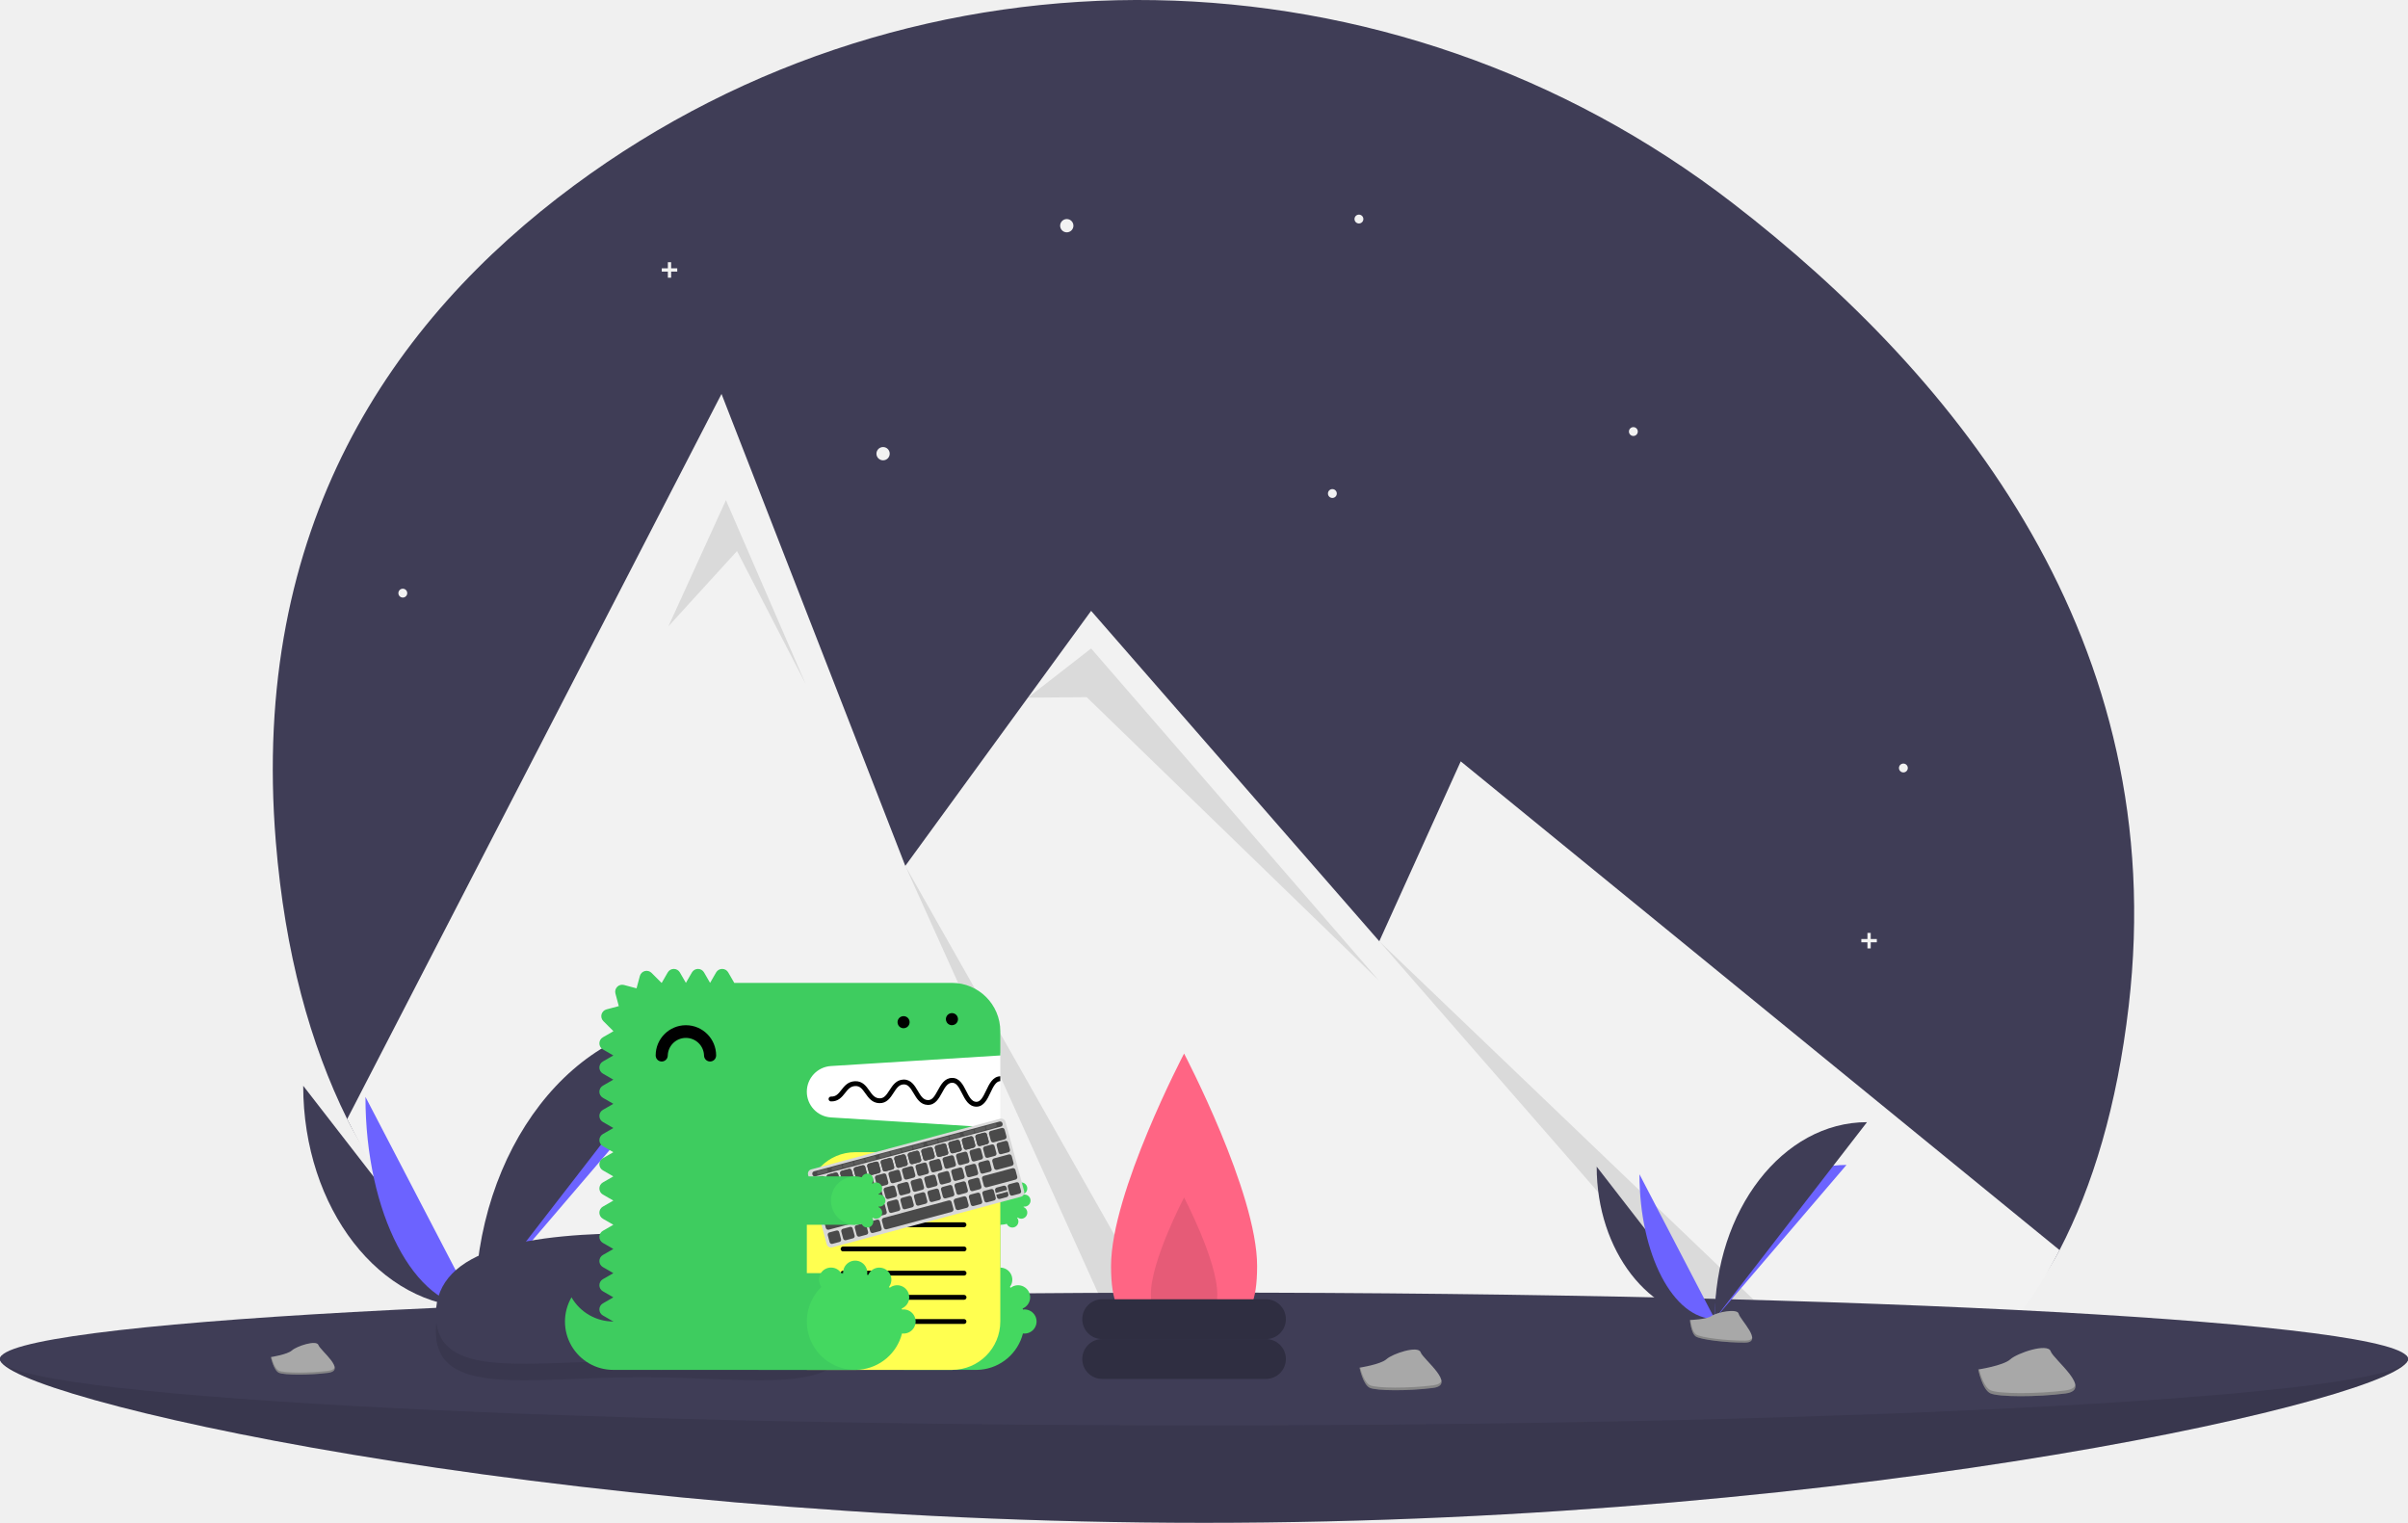
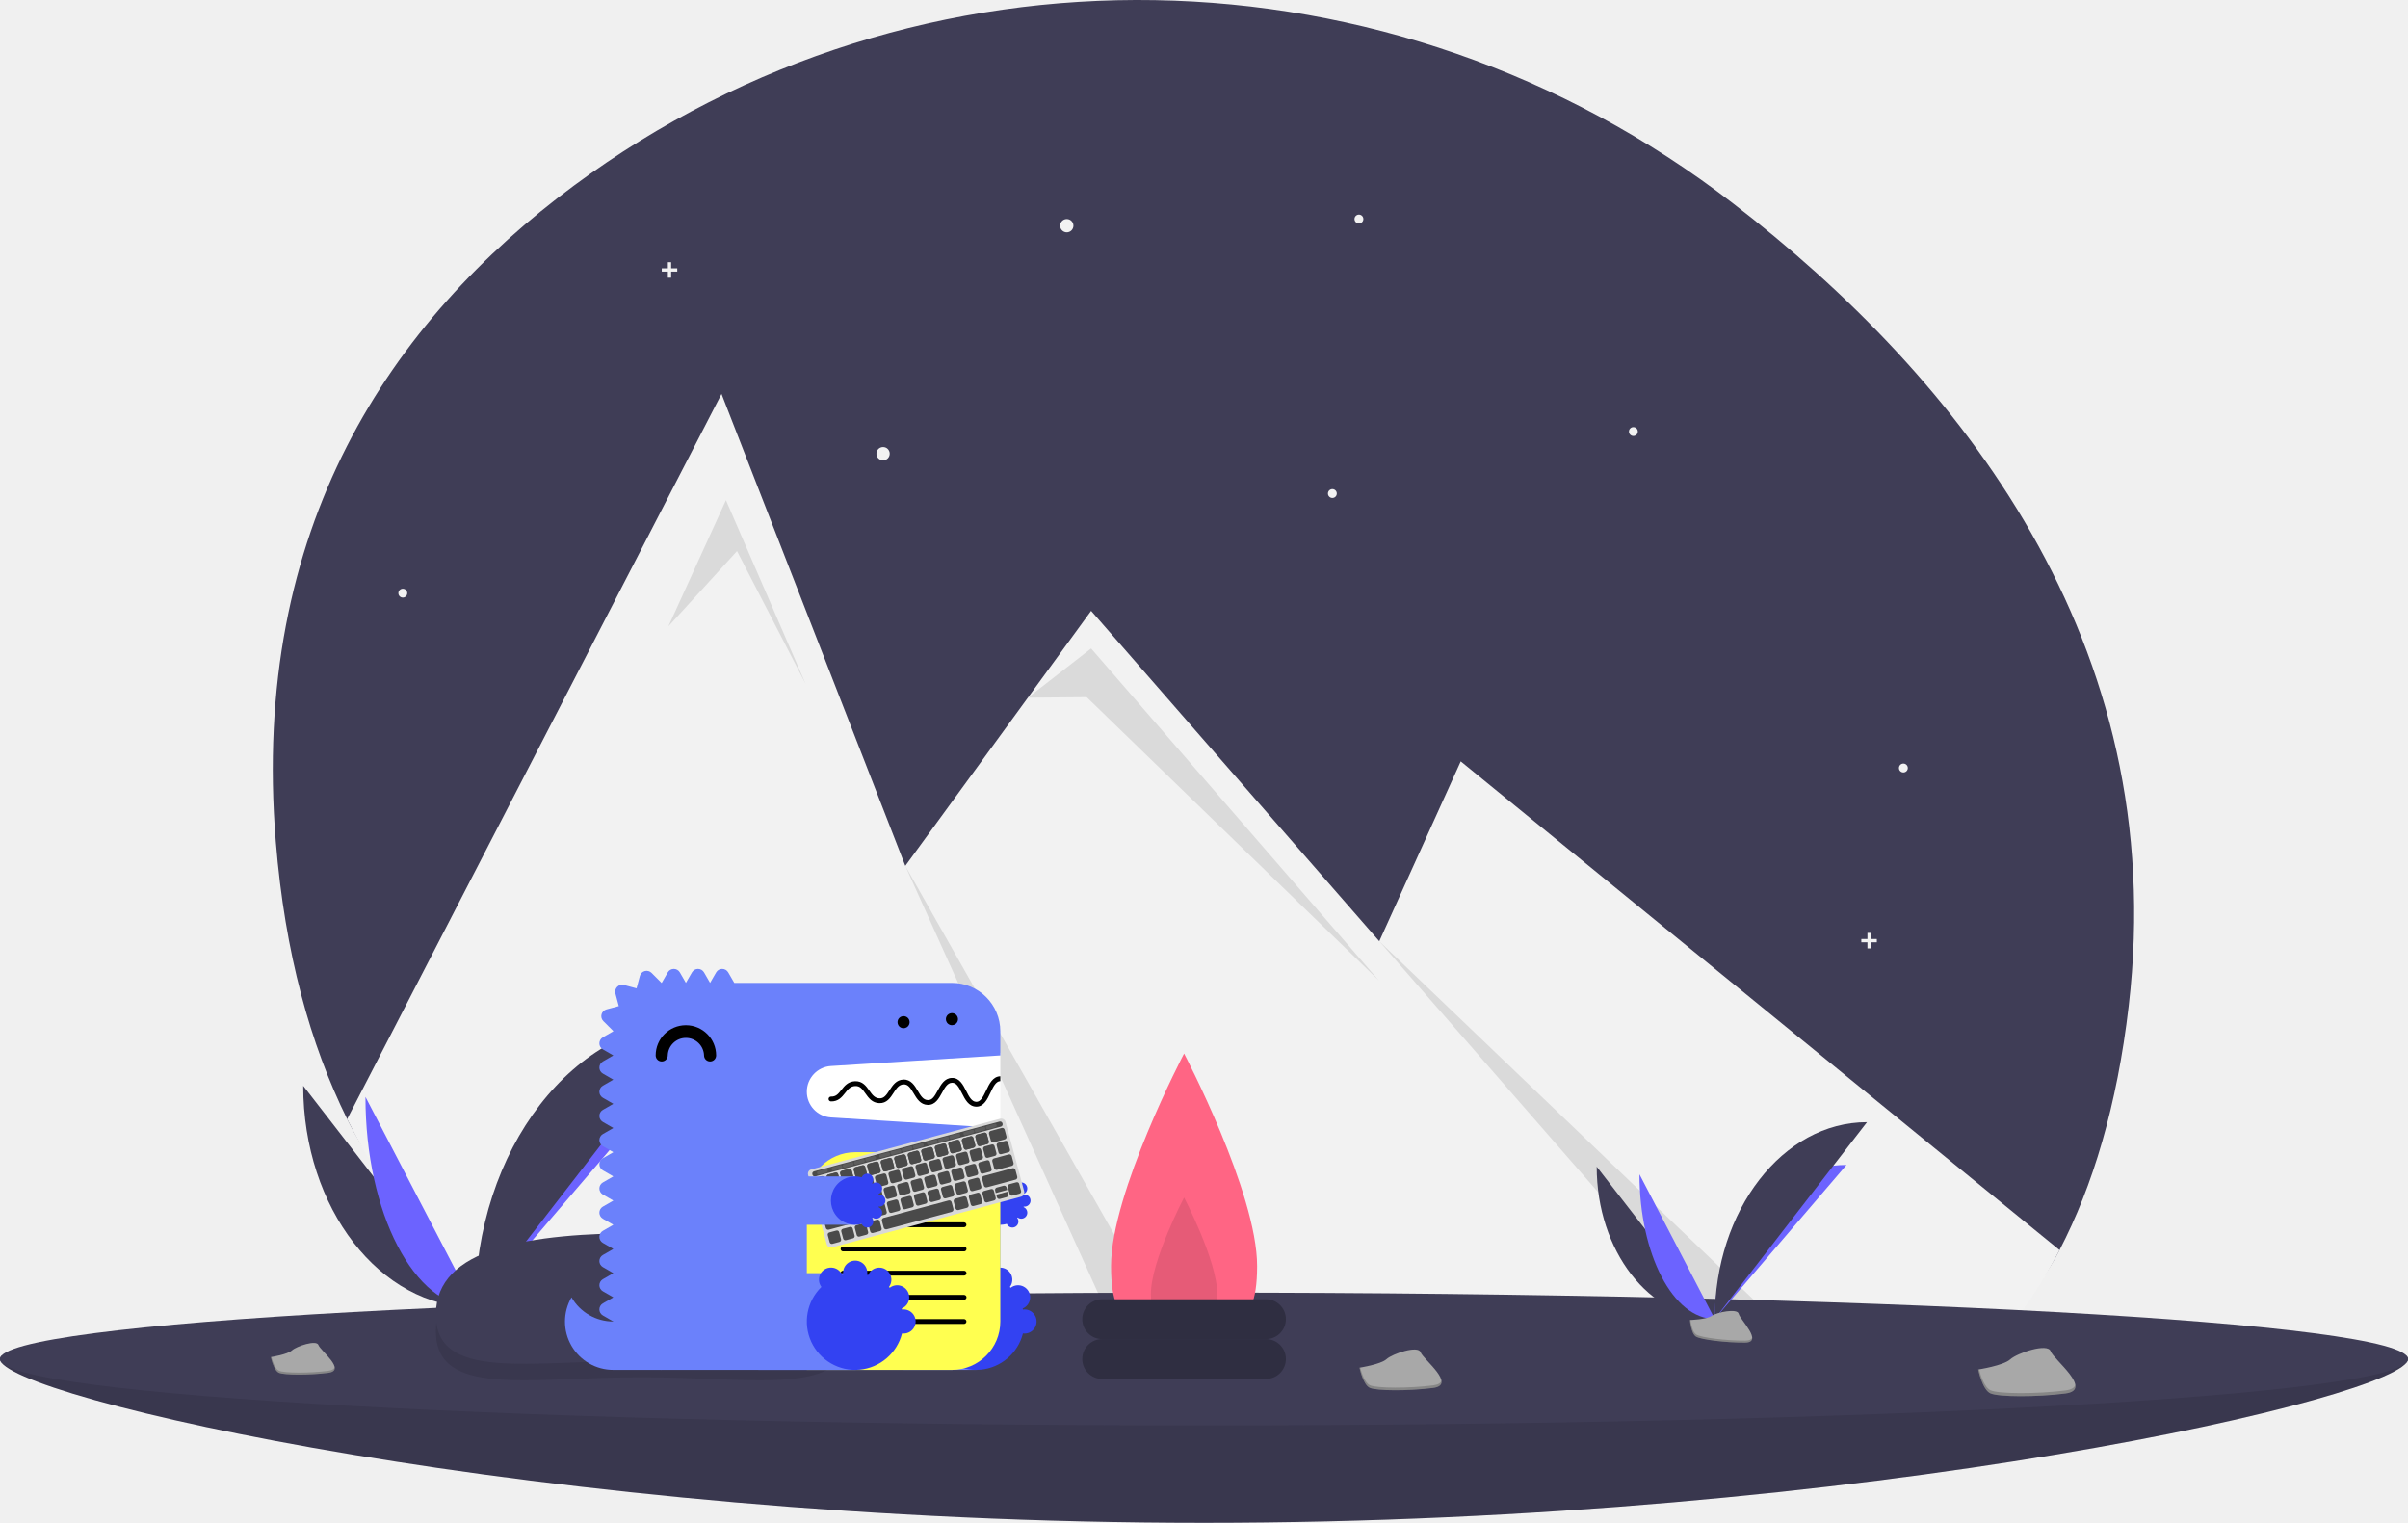
<svg xmlns="http://www.w3.org/2000/svg" width="1088" height="687.962" viewBox="0 0 1088 687.962">
  <g id="Group_12" data-name="Group 12" transform="translate(-57 -56)">
    <g id="Group_11" data-name="Group 11" transform="translate(57 56)">
      <path id="Path_83" data-name="Path 83" d="M1017.81,560.461c-5.27,45.15-16.22,81.4-31.25,110.31-20,38.52-54.21,54.04-84.77,70.28a193.275,193.275,0,0,1-27.46,11.94c-55.61,19.3-117.85,14.18-166.74,3.99a657.282,657.282,0,0,0-104.09-13.16q-14.97-.675-29.97-.67c-15.42.02-293.07,5.29-360.67-131.57-16.69-33.76-28.13-75-32.24-125.27-11.63-142.12,52.29-235.46,134.74-296.47,155.97-115.41,369.76-110.57,523.43,7.88C941.15,276.621,1036.99,396.031,1017.81,560.461Z" transform="translate(-56 -106.019)" fill="#3f3d56" />
      <path id="Path_84" data-name="Path 84" d="M986.56,670.771c-20,38.52-47.21,64.04-77.77,80.28a193.272,193.272,0,0,1-27.46,11.94c-55.61,19.3-117.85,14.18-166.74,3.99a657.3,657.3,0,0,0-104.09-13.16q-14.97-.675-29.97-.67-23.13.03-46.25,1.72c-100.17,7.36-253.82-6.43-321.42-143.29L382,283.981,444.95,445.6l20.09,51.59,55.37-75.98L549,381.981l130.2,149.27,36.8-81.27L970.78,657.9l14.21,11.59Z" transform="translate(-56 -106.019)" fill="#f2f2f2" />
      <path id="Path_85" data-name="Path 85" d="M302,282.962l26-57,36,83-31-60Z" opacity="0.1" />
      <path id="Path_86" data-name="Path 86" d="M610.5,753.821q-14.97-.675-29.97-.67L465.04,497.191Z" transform="translate(-56 -106.019)" opacity="0.1" />
      <path id="Path_87" data-name="Path 87" d="M464.411,315.191,493,292.962l130,150-132-128Z" opacity="0.1" />
      <path id="Path_88" data-name="Path 88" d="M908.79,751.051a193.265,193.265,0,0,1-27.46,11.94L679.2,531.251Z" transform="translate(-56 -106.019)" opacity="0.1" />
      <circle id="Ellipse_11" data-name="Ellipse 11" cx="3" cy="3" r="3" transform="translate(479 98.962)" fill="#f2f2f2" />
      <circle id="Ellipse_12" data-name="Ellipse 12" cx="3" cy="3" r="3" transform="translate(396 201.962)" fill="#f2f2f2" />
      <circle id="Ellipse_13" data-name="Ellipse 13" cx="2" cy="2" r="2" transform="translate(600 220.962)" fill="#f2f2f2" />
      <circle id="Ellipse_14" data-name="Ellipse 14" cx="2" cy="2" r="2" transform="translate(180 265.962)" fill="#f2f2f2" />
      <circle id="Ellipse_15" data-name="Ellipse 15" cx="2" cy="2" r="2" transform="translate(612 96.962)" fill="#f2f2f2" />
      <circle id="Ellipse_16" data-name="Ellipse 16" cx="2" cy="2" r="2" transform="translate(736 192.962)" fill="#f2f2f2" />
      <circle id="Ellipse_17" data-name="Ellipse 17" cx="2" cy="2" r="2" transform="translate(858 344.962)" fill="#f2f2f2" />
      <path id="Path_89" data-name="Path 89" d="M306,121.222h-2.76v-2.76h-1.48v2.76H299V122.7h2.76v2.759h1.48V122.7H306Z" fill="#f2f2f2" />
      <path id="Path_90" data-name="Path 90" d="M848,424.222h-2.76v-2.76h-1.48v2.76H841V425.7h2.76v2.759h1.48V425.7H848Z" fill="#f2f2f2" />
      <path id="Path_91" data-name="Path 91" d="M1144,719.981c0,16.569-243.557,74-544,74s-544-57.431-544-74,243.557,14,544,14S1144,703.413,1144,719.981Z" transform="translate(-56 -106.019)" fill="#3f3d56" />
      <path id="Path_92" data-name="Path 92" d="M1144,719.981c0,16.569-243.557,74-544,74s-544-57.431-544-74,243.557,14,544,14S1144,703.413,1144,719.981Z" transform="translate(-56 -106.019)" opacity="0.1" />
      <ellipse id="Ellipse_18" data-name="Ellipse 18" cx="544" cy="30" rx="544" ry="30" transform="translate(0 583.962)" fill="#3f3d56" />
      <path id="Path_93" data-name="Path 93" d="M624,677.981c0,33.137-14.775,24-33,24s-33,9.137-33-24,33-96,33-96S624,644.844,624,677.981Z" transform="translate(-56 -106.019)" fill="#ff6584" />
      <path id="Path_94" data-name="Path 94" d="M606,690.66c0,15.062-6.716,10.909-15,10.909s-15,4.153-15-10.909,15-43.636,15-43.636S606,675.6,606,690.66Z" transform="translate(-56 -106.019)" opacity="0.1" />
      <rect id="Rectangle_97" data-name="Rectangle 97" width="92" height="18" rx="9" transform="translate(489 604.962)" fill="#2f2e41" />
      <rect id="Rectangle_98" data-name="Rectangle 98" width="92" height="18" rx="9" transform="translate(489 586.962)" fill="#2f2e41" />
      <path id="Path_95" data-name="Path 95" d="M193,596.547c0,55.343,34.719,100.126,77.626,100.126" transform="translate(-56 -106.019)" fill="#3f3d56" />
      <path id="Path_96" data-name="Path 96" d="M270.626,696.673c0-55.965,38.745-101.251,86.626-101.251" transform="translate(-56 -106.019)" fill="#6c63ff" />
      <path id="Path_97" data-name="Path 97" d="M221.125,601.564c0,52.57,22.14,95.109,49.5,95.109" transform="translate(-56 -106.019)" fill="#6c63ff" />
      <path id="Path_98" data-name="Path 98" d="M270.626,696.673c0-71.511,44.783-129.377,100.126-129.377" transform="translate(-56 -106.019)" fill="#3f3d56" />
      <path id="Path_99" data-name="Path 99" d="M254.3,697.379s11.009-.339,14.326-2.7,16.934-5.183,17.757-1.395,16.544,18.844,4.115,18.945-28.879-1.936-32.19-3.953S254.3,697.379,254.3,697.379Z" transform="translate(-56 -106.019)" fill="#a8a8a8" />
      <path id="Path_100" data-name="Path 100" d="M290.716,710.909c-12.429.1-28.879-1.936-32.19-3.953-2.522-1.536-3.527-7.048-3.863-9.591l-.368.014s.7,8.879,4.009,10.9,19.761,4.053,32.19,3.953c3.588-.029,4.827-1.305,4.759-3.2C294.755,710.174,293.386,710.887,290.716,710.909Z" transform="translate(-56 -106.019)" opacity="0.2" />
      <path id="Path_101" data-name="Path 101" d="M777.429,633.081c0,38.029,23.857,68.8,53.341,68.8" transform="translate(-56 -106.019)" fill="#3f3d56" />
      <path id="Path_102" data-name="Path 102" d="M830.769,701.882c0-38.456,26.623-69.575,59.525-69.575" transform="translate(-56 -106.019)" fill="#6c63ff" />
      <path id="Path_103" data-name="Path 103" d="M796.755,636.528c0,36.124,15.213,65.354,34.014,65.354" transform="translate(-56 -106.019)" fill="#6c63ff" />
      <path id="Path_104" data-name="Path 104" d="M830.769,701.882c0-49.139,30.773-88.9,68.8-88.9" transform="translate(-56 -106.019)" fill="#3f3d56" />
      <path id="Path_105" data-name="Path 105" d="M819.548,702.367s7.565-.233,9.844-1.856,11.636-3.562,12.2-.958,11.368,12.949,2.828,13.018-19.844-1.33-22.119-2.716S819.548,702.367,819.548,702.367Z" transform="translate(-56 -106.019)" fill="#a8a8a8" />
      <path id="Path_106" data-name="Path 106" d="M844.574,711.664c-8.54.069-19.844-1.33-22.119-2.716-1.733-1.056-2.423-4.843-2.654-6.59l-.253.01s.479,6.1,2.755,7.487,13.579,2.785,22.119,2.716c2.465-.02,3.317-.9,3.27-2.2C847.349,711.159,846.409,711.649,844.574,711.664Z" transform="translate(-56 -106.019)" opacity="0.2" />
      <path id="Path_107" data-name="Path 107" d="M949.813,724.718s11.36-1.729,14.5-4.591,16.89-7.488,18.217-3.667,19.494,17.447,6.633,19.107-30.153,1.609-33.835-.065S949.813,724.718,949.813,724.718Z" transform="translate(-56 -106.019)" fill="#a8a8a8" />
      <path id="Path_108" data-name="Path 108" d="M989.228,734.173c-12.86,1.659-30.153,1.609-33.835-.065-2.8-1.275-4.535-6.858-5.2-9.45l-.379.061s1.833,9.109,5.516,10.783,20.975,1.725,33.835.065c3.712-.479,4.836-1.956,4.529-3.906C993.319,732.907,991.991,733.817,989.228,734.173Z" transform="translate(-56 -106.019)" opacity="0.2" />
      <path id="Path_109" data-name="Path 109" d="M670.26,723.9s9.587-1.459,12.237-3.875,14.255-6.32,15.374-3.095,16.452,14.725,5.6,16.125-25.448,1.358-28.555-.055S670.26,723.9,670.26,723.9Z" transform="translate(-56 -106.019)" fill="#a8a8a8" />
      <path id="Path_110" data-name="Path 110" d="M703.524,731.875c-10.853,1.4-25.448,1.358-28.555-.055-2.367-1.076-3.827-5.788-4.39-7.976l-.32.051s1.547,7.687,4.655,9.1,17.7,1.456,28.555.055c3.133-.4,4.081-1.651,3.822-3.3C706.977,730.807,705.856,731.575,703.524,731.875Z" transform="translate(-56 -106.019)" opacity="0.2" />
      <path id="Path_111" data-name="Path 111" d="M178.389,719.109s7.463-1.136,9.527-3.016,11.1-4.92,11.969-2.409,12.808,11.463,4.358,12.553-19.811,1.057-22.23-.043S178.389,719.109,178.389,719.109Z" transform="translate(-56 -106.019)" fill="#a8a8a8" />
      <path id="Path_112" data-name="Path 112" d="M204.285,725.321c-8.449,1.09-19.811,1.057-22.23-.043-1.842-.838-2.979-4.506-3.417-6.209l-.249.04s1.2,5.984,3.624,7.085,13.781,1.133,22.23.043c2.439-.315,3.177-1.285,2.976-2.566C206.973,724.489,206.1,725.087,204.285,725.321Z" transform="translate(-56 -106.019)" opacity="0.2" />
      <path id="Path_113" data-name="Path 113" d="M439.7,707.337c0,30.22-42.124,20.873-93.7,20.873s-93.074,9.347-93.074-20.873,42.118-36.793,93.694-36.793S439.7,677.117,439.7,707.337Z" transform="translate(-56 -106.019)" opacity="0.1" />
      <path id="Path_114" data-name="Path 114" d="M439.7,699.9c0,30.22-42.124,20.873-93.7,20.873s-93.074,9.347-93.074-20.873S295.04,663.1,346.616,663.1,439.7,669.676,439.7,699.9Z" transform="translate(-56 -106.019)" fill="#3f3d56" />
    </g>
    <g id="docusaurus_keytar" transform="translate(312.271 493.733)">
      <path id="Path_40" data-name="Path 40" d="M99,52h91.791V89.153H99Z" transform="translate(5.904 -14.001)" fill="#fff" fill-rule="evenodd" />
-       <path id="Path_41" data-name="Path 41" d="M24.855,163.927A21.828,21.828,0,0,1,5.947,153a21.829,21.829,0,0,0,18.908,32.782H46.71V163.927Z" transform="translate(-3 -4.634)" fill="#3ecc5f" fill-rule="evenodd" />
-       <path id="Path_42" data-name="Path 42" d="M121.861,61.1l76.514-4.782V45.39A21.854,21.854,0,0,0,176.52,23.535H78.173L75.441,18.8a3.154,3.154,0,0,0-5.464,0l-2.732,4.732L64.513,18.8a3.154,3.154,0,0,0-5.464,0l-2.732,4.732L53.586,18.8a3.154,3.154,0,0,0-5.464,0L45.39,23.535c-.024,0-.046,0-.071,0l-4.526-4.525a3.153,3.153,0,0,0-5.276,1.414l-1.5,5.577-5.674-1.521a3.154,3.154,0,0,0-3.863,3.864L26,34.023l-5.575,1.494a3.155,3.155,0,0,0-1.416,5.278l4.526,4.526c0,.023,0,.046,0,.07L18.8,48.122a3.154,3.154,0,0,0,0,5.464l4.732,2.732L18.8,59.05a3.154,3.154,0,0,0,0,5.464l4.732,2.732L18.8,69.977a3.154,3.154,0,0,0,0,5.464l4.732,2.732L18.8,80.9a3.154,3.154,0,0,0,0,5.464L23.535,89.1,18.8,91.832a3.154,3.154,0,0,0,0,5.464l4.732,2.732L18.8,102.76a3.154,3.154,0,0,0,0,5.464l4.732,2.732L18.8,113.687a3.154,3.154,0,0,0,0,5.464l4.732,2.732L18.8,124.615a3.154,3.154,0,0,0,0,5.464l4.732,2.732L18.8,135.542a3.154,3.154,0,0,0,0,5.464l4.732,2.732L18.8,146.469a3.154,3.154,0,0,0,0,5.464l4.732,2.732L18.8,157.4a3.154,3.154,0,0,0,0,5.464l4.732,2.732L18.8,168.324a3.154,3.154,0,0,0,0,5.464l4.732,2.732A21.854,21.854,0,0,0,45.39,198.375H176.52a21.854,21.854,0,0,0,21.855-21.855V89.1l-76.514-4.782a11.632,11.632,0,0,1,0-23.219" transform="translate(-1.681 -17.226)" fill="#3ecc5f" fill-rule="evenodd" />
-       <path id="Path_43" data-name="Path 43" d="M143,186.71h32.782V143H143Z" transform="translate(9.984 -5.561)" fill="#3ecc5f" fill-rule="evenodd" />
-       <path id="Path_44" data-name="Path 44" d="M196.71,159.855a5.438,5.438,0,0,0-.7.07c-.042-.164-.081-.329-.127-.493a5.457,5.457,0,1,0-5.4-9.372q-.181-.185-.366-.367a5.454,5.454,0,1,0-9.384-5.4c-.162-.046-.325-.084-.486-.126a5.467,5.467,0,1,0-10.788,0c-.162.042-.325.08-.486.126a5.457,5.457,0,1,0-9.384,5.4,21.843,21.843,0,1,0,36.421,21.02,5.452,5.452,0,1,0,.7-10.858" transform="translate(10.912 -6.025)" fill="#44d860" fill-rule="evenodd" />
-       <path id="Path_45" data-name="Path 45" d="M153,124.855h32.782V103H153Z" transform="translate(10.912 -9.271)" fill="#3ecc5f" fill-rule="evenodd" />
-       <path id="Path_46" data-name="Path 46" d="M194.855,116.765a2.732,2.732,0,1,0,0-5.464,2.811,2.811,0,0,0-.349.035c-.022-.082-.04-.164-.063-.246a2.733,2.733,0,0,0-1.052-5.253,2.7,2.7,0,0,0-1.648.566q-.09-.093-.184-.184a2.7,2.7,0,0,0,.553-1.633,2.732,2.732,0,0,0-5.245-1.07,10.928,10.928,0,1,0,0,21.031,2.732,2.732,0,0,0,5.245-1.07,2.7,2.7,0,0,0-.553-1.633q.093-.09.184-.184a2.7,2.7,0,0,0,1.648.566,2.732,2.732,0,0,0,1.052-5.253c.023-.081.042-.164.063-.246a2.814,2.814,0,0,0,.349.035" transform="translate(12.767 -9.377)" fill="#44d860" fill-rule="evenodd" />
+       <path id="Path_41" data-name="Path 41" d="M24.855,163.927A21.828,21.828,0,0,1,5.947,153a21.829,21.829,0,0,0,18.908,32.782H46.71V163.927Z" transform="translate(-3 -4.634)" fill="#6B81FB" fill-rule="evenodd" />
+       <path id="Path_42" data-name="Path 42" d="M121.861,61.1l76.514-4.782V45.39A21.854,21.854,0,0,0,176.52,23.535H78.173L75.441,18.8a3.154,3.154,0,0,0-5.464,0l-2.732,4.732L64.513,18.8a3.154,3.154,0,0,0-5.464,0l-2.732,4.732L53.586,18.8a3.154,3.154,0,0,0-5.464,0L45.39,23.535c-.024,0-.046,0-.071,0l-4.526-4.525a3.153,3.153,0,0,0-5.276,1.414l-1.5,5.577-5.674-1.521a3.154,3.154,0,0,0-3.863,3.864L26,34.023l-5.575,1.494a3.155,3.155,0,0,0-1.416,5.278l4.526,4.526c0,.023,0,.046,0,.07L18.8,48.122a3.154,3.154,0,0,0,0,5.464l4.732,2.732L18.8,59.05a3.154,3.154,0,0,0,0,5.464l4.732,2.732L18.8,69.977a3.154,3.154,0,0,0,0,5.464l4.732,2.732L18.8,80.9a3.154,3.154,0,0,0,0,5.464L23.535,89.1,18.8,91.832a3.154,3.154,0,0,0,0,5.464l4.732,2.732L18.8,102.76a3.154,3.154,0,0,0,0,5.464l4.732,2.732L18.8,113.687a3.154,3.154,0,0,0,0,5.464l4.732,2.732L18.8,124.615a3.154,3.154,0,0,0,0,5.464l4.732,2.732L18.8,135.542a3.154,3.154,0,0,0,0,5.464l4.732,2.732L18.8,146.469a3.154,3.154,0,0,0,0,5.464l4.732,2.732L18.8,157.4a3.154,3.154,0,0,0,0,5.464l4.732,2.732L18.8,168.324a3.154,3.154,0,0,0,0,5.464l4.732,2.732A21.854,21.854,0,0,0,45.39,198.375H176.52a21.854,21.854,0,0,0,21.855-21.855V89.1l-76.514-4.782a11.632,11.632,0,0,1,0-23.219" transform="translate(-1.681 -17.226)" fill="#6B81FB" fill-rule="evenodd" />
+       <path id="Path_43" data-name="Path 43" d="M143,186.71h32.782V143H143Z" transform="translate(9.984 -5.561)" fill="#6B81FB" fill-rule="evenodd" />
+       <path id="Path_44" data-name="Path 44" d="M196.71,159.855a5.438,5.438,0,0,0-.7.07c-.042-.164-.081-.329-.127-.493a5.457,5.457,0,1,0-5.4-9.372q-.181-.185-.366-.367a5.454,5.454,0,1,0-9.384-5.4c-.162-.046-.325-.084-.486-.126a5.467,5.467,0,1,0-10.788,0c-.162.042-.325.08-.486.126a5.457,5.457,0,1,0-9.384,5.4,21.843,21.843,0,1,0,36.421,21.02,5.452,5.452,0,1,0,.7-10.858" transform="translate(10.912 -6.025)" fill="#3342F2" fill-rule="evenodd" />
+       <path id="Path_45" data-name="Path 45" d="M153,124.855h32.782V103H153Z" transform="translate(10.912 -9.271)" fill="#6B81FB" fill-rule="evenodd" />
+       <path id="Path_46" data-name="Path 46" d="M194.855,116.765a2.732,2.732,0,1,0,0-5.464,2.811,2.811,0,0,0-.349.035c-.022-.082-.04-.164-.063-.246a2.733,2.733,0,0,0-1.052-5.253,2.7,2.7,0,0,0-1.648.566q-.09-.093-.184-.184a2.7,2.7,0,0,0,.553-1.633,2.732,2.732,0,0,0-5.245-1.07,10.928,10.928,0,1,0,0,21.031,2.732,2.732,0,0,0,5.245-1.07,2.7,2.7,0,0,0-.553-1.633q.093-.09.184-.184a2.7,2.7,0,0,0,1.648.566,2.732,2.732,0,0,0,1.052-5.253c.023-.081.042-.164.063-.246a2.814,2.814,0,0,0,.349.035" transform="translate(12.767 -9.377)" fill="#3342F2" fill-rule="evenodd" />
      <path id="Path_47" data-name="Path 47" d="M65.087,56.891a2.732,2.732,0,0,1-2.732-2.732,8.2,8.2,0,0,0-16.391,0,2.732,2.732,0,0,1-5.464,0,13.659,13.659,0,0,1,27.319,0,2.732,2.732,0,0,1-2.732,2.732" transform="translate(0.478 -15.068)" fill-rule="evenodd" />
      <path id="Path_48" data-name="Path 48" d="M103,191.347h65.565a21.854,21.854,0,0,0,21.855-21.855V93H124.855A21.854,21.854,0,0,0,103,114.855Z" transform="translate(6.275 -10.199)" fill="#ffff50" fill-rule="evenodd" />
      <path id="Path_49" data-name="Path 49" d="M173.216,129.787H118.535a1.093,1.093,0,1,1,0-2.185h54.681a1.093,1.093,0,0,1,0,2.185m0,21.855H118.535a1.093,1.093,0,1,1,0-2.186h54.681a1.093,1.093,0,0,1,0,2.186m0,21.855H118.535a1.093,1.093,0,1,1,0-2.185h54.681a1.093,1.093,0,0,1,0,2.185m0-54.434H118.535a1.093,1.093,0,1,1,0-2.185h54.681a1.093,1.093,0,0,1,0,2.185m0,21.652H118.535a1.093,1.093,0,1,1,0-2.186h54.681a1.093,1.093,0,0,1,0,2.186m0,21.855H118.535a1.093,1.093,0,1,1,0-2.186h54.681a1.093,1.093,0,0,1,0,2.186M189.585,61.611c-.013,0-.024-.007-.037-.005-3.377.115-4.974,3.492-6.384,6.472-1.471,3.114-2.608,5.139-4.473,5.078-2.064-.074-3.244-2.406-4.494-4.874-1.436-2.835-3.075-6.049-6.516-5.929-3.329.114-4.932,3.053-6.346,5.646-1.5,2.762-2.529,4.442-4.5,4.364-2.106-.076-3.225-1.972-4.52-4.167-1.444-2.443-3.112-5.191-6.487-5.1-3.272.113-4.879,2.606-6.3,4.808-1.5,2.328-2.552,3.746-4.551,3.662-2.156-.076-3.27-1.65-4.558-3.472-1.447-2.047-3.077-4.363-6.442-4.251-3.2.109-4.807,2.153-6.224,3.954-1.346,1.709-2.4,3.062-4.621,2.977a1.093,1.093,0,0,0-.079,2.186c3.3.11,4.967-1.967,6.417-3.81,1.286-1.635,2.4-3.045,4.582-3.12,2.1-.09,3.091,1.218,4.584,3.327,1.417,2,3.026,4.277,6.263,4.394,3.391.114,5.022-2.42,6.467-4.663,1.292-2,2.406-3.734,4.535-3.807,1.959-.073,3.026,1.475,4.529,4.022,1.417,2.4,3.023,5.121,6.324,5.241,3.415.118,5.064-2.863,6.5-5.5,1.245-2.282,2.419-4.437,4.5-4.509,1.959-.046,2.981,1.743,4.492,4.732,1.412,2.79,3.013,5.95,6.365,6.071l.185,0c3.348,0,4.937-3.36,6.343-6.331,1.245-2.634,2.423-5.114,4.444-5.216Z" transform="translate(7.109 -13.11)" fill-rule="evenodd" />
-       <path id="Path_50" data-name="Path 50" d="M83,186.71h43.71V143H83Z" transform="translate(4.42 -5.561)" fill="#3ecc5f" fill-rule="evenodd" />
+       <path id="Path_50" data-name="Path 50" d="M83,186.71h43.71V143H83Z" transform="translate(4.42 -5.561)" fill="#6B81FB" fill-rule="evenodd" />
      <g id="Group_8" data-name="Group 8" transform="matrix(0.966, -0.259, 0.259, 0.966, 109.327, 91.085)">
        <rect id="Rectangle_3" data-name="Rectangle 3" width="92.361" height="36.462" rx="2" transform="translate(0 0)" fill="#d8d8d8" />
        <g id="Group_2" data-name="Group 2" transform="translate(1.531 23.03)">
          <rect id="Rectangle_4" data-name="Rectangle 4" width="5.336" height="5.336" rx="1" transform="translate(16.797 0)" fill="#4a4a4a" />
          <rect id="Rectangle_5" data-name="Rectangle 5" width="5.336" height="5.336" rx="1" transform="translate(23.12 0)" fill="#4a4a4a" />
          <rect id="Rectangle_6" data-name="Rectangle 6" width="5.336" height="5.336" rx="1" transform="translate(29.444 0)" fill="#4a4a4a" />
          <rect id="Rectangle_7" data-name="Rectangle 7" width="5.336" height="5.336" rx="1" transform="translate(35.768 0)" fill="#4a4a4a" />
          <rect id="Rectangle_8" data-name="Rectangle 8" width="5.336" height="5.336" rx="1" transform="translate(42.091 0)" fill="#4a4a4a" />
          <rect id="Rectangle_9" data-name="Rectangle 9" width="5.336" height="5.336" rx="1" transform="translate(48.415 0)" fill="#4a4a4a" />
          <rect id="Rectangle_10" data-name="Rectangle 10" width="5.336" height="5.336" rx="1" transform="translate(54.739 0)" fill="#4a4a4a" />
          <rect id="Rectangle_11" data-name="Rectangle 11" width="5.336" height="5.336" rx="1" transform="translate(61.063 0)" fill="#4a4a4a" />
          <rect id="Rectangle_12" data-name="Rectangle 12" width="5.336" height="5.336" rx="1" transform="translate(67.386 0)" fill="#4a4a4a" />
          <path id="Path_51" data-name="Path 51" d="M1.093,0H14.518a1.093,1.093,0,0,1,1.093,1.093V4.243a1.093,1.093,0,0,1-1.093,1.093H1.093A1.093,1.093,0,0,1,0,4.243V1.093A1.093,1.093,0,0,1,1.093,0ZM75,0H88.426a1.093,1.093,0,0,1,1.093,1.093V4.243a1.093,1.093,0,0,1-1.093,1.093H75a1.093,1.093,0,0,1-1.093-1.093V1.093A1.093,1.093,0,0,1,75,0Z" transform="translate(0 0)" fill="#4a4a4a" fill-rule="evenodd" />
        </g>
        <g id="Group_3" data-name="Group 3" transform="translate(1.531 10.261)">
          <path id="Path_52" data-name="Path 52" d="M1.093,0H6.218A1.093,1.093,0,0,1,7.31,1.093V4.242A1.093,1.093,0,0,1,6.218,5.335H1.093A1.093,1.093,0,0,1,0,4.242V1.093A1.093,1.093,0,0,1,1.093,0Z" transform="translate(0 0)" fill="#4a4a4a" fill-rule="evenodd" />
          <rect id="Rectangle_13" data-name="Rectangle 13" width="5.336" height="5.336" rx="1" transform="translate(8.299 0)" fill="#4a4a4a" />
          <rect id="Rectangle_14" data-name="Rectangle 14" width="5.336" height="5.336" rx="1" transform="translate(14.623 0)" fill="#4a4a4a" />
          <rect id="Rectangle_15" data-name="Rectangle 15" width="5.336" height="5.336" rx="1" transform="translate(20.947 0)" fill="#4a4a4a" />
          <rect id="Rectangle_16" data-name="Rectangle 16" width="5.336" height="5.336" rx="1" transform="translate(27.271 0)" fill="#4a4a4a" />
          <rect id="Rectangle_17" data-name="Rectangle 17" width="5.336" height="5.336" rx="1" transform="translate(33.594 0)" fill="#4a4a4a" />
          <rect id="Rectangle_18" data-name="Rectangle 18" width="5.336" height="5.336" rx="1" transform="translate(39.918 0)" fill="#4a4a4a" />
          <rect id="Rectangle_19" data-name="Rectangle 19" width="5.336" height="5.336" rx="1" transform="translate(46.242 0)" fill="#4a4a4a" />
          <rect id="Rectangle_20" data-name="Rectangle 20" width="5.336" height="5.336" rx="1" transform="translate(52.565 0)" fill="#4a4a4a" />
          <rect id="Rectangle_21" data-name="Rectangle 21" width="5.336" height="5.336" rx="1" transform="translate(58.888 0)" fill="#4a4a4a" />
          <rect id="Rectangle_22" data-name="Rectangle 22" width="5.336" height="5.336" rx="1" transform="translate(65.212 0)" fill="#4a4a4a" />
          <rect id="Rectangle_23" data-name="Rectangle 23" width="5.336" height="5.336" rx="1" transform="translate(71.536 0)" fill="#4a4a4a" />
          <rect id="Rectangle_24" data-name="Rectangle 24" width="5.336" height="5.336" rx="1" transform="translate(77.859 0)" fill="#4a4a4a" />
          <rect id="Rectangle_25" data-name="Rectangle 25" width="5.336" height="5.336" rx="1" transform="translate(84.183 0)" fill="#4a4a4a" />
        </g>
        <g id="Group_4" data-name="Group 4" transform="translate(91.05 9.546) rotate(180)">
          <path id="Path_53" data-name="Path 53" d="M1.093,0H6.219A1.093,1.093,0,0,1,7.312,1.093v3.15A1.093,1.093,0,0,1,6.219,5.336H1.093A1.093,1.093,0,0,1,0,4.243V1.093A1.093,1.093,0,0,1,1.093,0Z" transform="translate(0 0)" fill="#4a4a4a" fill-rule="evenodd" />
          <rect id="Rectangle_26" data-name="Rectangle 26" width="5.336" height="5.336" rx="1" transform="translate(8.299 0)" fill="#4a4a4a" />
          <rect id="Rectangle_27" data-name="Rectangle 27" width="5.336" height="5.336" rx="1" transform="translate(14.623 0)" fill="#4a4a4a" />
          <rect id="Rectangle_28" data-name="Rectangle 28" width="5.336" height="5.336" rx="1" transform="translate(20.947 0)" fill="#4a4a4a" />
          <rect id="Rectangle_29" data-name="Rectangle 29" width="5.336" height="5.336" rx="1" transform="translate(27.271 0)" fill="#4a4a4a" />
          <rect id="Rectangle_30" data-name="Rectangle 30" width="5.336" height="5.336" rx="1" transform="translate(33.594 0)" fill="#4a4a4a" />
          <rect id="Rectangle_31" data-name="Rectangle 31" width="5.336" height="5.336" rx="1" transform="translate(39.918 0)" fill="#4a4a4a" />
          <rect id="Rectangle_32" data-name="Rectangle 32" width="5.336" height="5.336" rx="1" transform="translate(46.242 0)" fill="#4a4a4a" />
          <rect id="Rectangle_33" data-name="Rectangle 33" width="5.336" height="5.336" rx="1" transform="translate(52.565 0)" fill="#4a4a4a" />
          <rect id="Rectangle_34" data-name="Rectangle 34" width="5.336" height="5.336" rx="1" transform="translate(58.889 0)" fill="#4a4a4a" />
          <rect id="Rectangle_35" data-name="Rectangle 35" width="5.336" height="5.336" rx="1" transform="translate(65.213 0)" fill="#4a4a4a" />
          <rect id="Rectangle_36" data-name="Rectangle 36" width="5.336" height="5.336" rx="1" transform="translate(71.537 0)" fill="#4a4a4a" />
          <rect id="Rectangle_37" data-name="Rectangle 37" width="5.336" height="5.336" rx="1" transform="translate(77.86 0)" fill="#4a4a4a" />
          <rect id="Rectangle_38" data-name="Rectangle 38" width="5.336" height="5.336" rx="1" transform="translate(84.183 0)" fill="#4a4a4a" />
          <rect id="Rectangle_39" data-name="Rectangle 39" width="5.336" height="5.336" rx="1" transform="translate(8.299 0)" fill="#4a4a4a" />
          <rect id="Rectangle_40" data-name="Rectangle 40" width="5.336" height="5.336" rx="1" transform="translate(14.623 0)" fill="#4a4a4a" />
          <rect id="Rectangle_41" data-name="Rectangle 41" width="5.336" height="5.336" rx="1" transform="translate(20.947 0)" fill="#4a4a4a" />
          <rect id="Rectangle_42" data-name="Rectangle 42" width="5.336" height="5.336" rx="1" transform="translate(27.271 0)" fill="#4a4a4a" />
          <rect id="Rectangle_43" data-name="Rectangle 43" width="5.336" height="5.336" rx="1" transform="translate(33.594 0)" fill="#4a4a4a" />
          <rect id="Rectangle_44" data-name="Rectangle 44" width="5.336" height="5.336" rx="1" transform="translate(39.918 0)" fill="#4a4a4a" />
          <rect id="Rectangle_45" data-name="Rectangle 45" width="5.336" height="5.336" rx="1" transform="translate(46.242 0)" fill="#4a4a4a" />
          <rect id="Rectangle_46" data-name="Rectangle 46" width="5.336" height="5.336" rx="1" transform="translate(52.565 0)" fill="#4a4a4a" />
          <rect id="Rectangle_47" data-name="Rectangle 47" width="5.336" height="5.336" rx="1" transform="translate(58.889 0)" fill="#4a4a4a" />
          <rect id="Rectangle_48" data-name="Rectangle 48" width="5.336" height="5.336" rx="1" transform="translate(65.213 0)" fill="#4a4a4a" />
          <rect id="Rectangle_49" data-name="Rectangle 49" width="5.336" height="5.336" rx="1" transform="translate(71.537 0)" fill="#4a4a4a" />
          <rect id="Rectangle_50" data-name="Rectangle 50" width="5.336" height="5.336" rx="1" transform="translate(77.86 0)" fill="#4a4a4a" />
          <rect id="Rectangle_51" data-name="Rectangle 51" width="5.336" height="5.336" rx="1" transform="translate(84.183 0)" fill="#4a4a4a" />
        </g>
        <g id="Group_6" data-name="Group 6" transform="translate(1.531 16.584)">
          <path id="Path_54" data-name="Path 54" d="M1.093,0h7.3A1.093,1.093,0,0,1,9.485,1.093v3.15A1.093,1.093,0,0,1,8.392,5.336h-7.3A1.093,1.093,0,0,1,0,4.243V1.094A1.093,1.093,0,0,1,1.093,0Z" transform="translate(0 0)" fill="#4a4a4a" fill-rule="evenodd" />
          <g id="Group_5" data-name="Group 5" transform="translate(10.671 0)">
            <rect id="Rectangle_52" data-name="Rectangle 52" width="5.336" height="5.336" rx="1" fill="#4a4a4a" />
            <rect id="Rectangle_53" data-name="Rectangle 53" width="5.336" height="5.336" rx="1" transform="translate(6.324 0)" fill="#4a4a4a" />
            <rect id="Rectangle_54" data-name="Rectangle 54" width="5.336" height="5.336" rx="1" transform="translate(12.647 0)" fill="#4a4a4a" />
            <rect id="Rectangle_55" data-name="Rectangle 55" width="5.336" height="5.336" rx="1" transform="translate(18.971 0)" fill="#4a4a4a" />
            <rect id="Rectangle_56" data-name="Rectangle 56" width="5.336" height="5.336" rx="1" transform="translate(25.295 0)" fill="#4a4a4a" />
            <rect id="Rectangle_57" data-name="Rectangle 57" width="5.336" height="5.336" rx="1" transform="translate(31.619 0)" fill="#4a4a4a" />
            <rect id="Rectangle_58" data-name="Rectangle 58" width="5.336" height="5.336" rx="1" transform="translate(37.942 0)" fill="#4a4a4a" />
            <rect id="Rectangle_59" data-name="Rectangle 59" width="5.336" height="5.336" rx="1" transform="translate(44.265 0)" fill="#4a4a4a" />
            <rect id="Rectangle_60" data-name="Rectangle 60" width="5.336" height="5.336" rx="1" transform="translate(50.589 0)" fill="#4a4a4a" />
            <rect id="Rectangle_61" data-name="Rectangle 61" width="5.336" height="5.336" rx="1" transform="translate(56.912 0)" fill="#4a4a4a" />
            <rect id="Rectangle_62" data-name="Rectangle 62" width="5.336" height="5.336" rx="1" transform="translate(63.236 0)" fill="#4a4a4a" />
          </g>
          <path id="Path_55" data-name="Path 55" d="M1.094,0H8A1.093,1.093,0,0,1,9.091,1.093v3.15A1.093,1.093,0,0,1,8,5.336H1.093A1.093,1.093,0,0,1,0,4.243V1.094A1.093,1.093,0,0,1,1.093,0Z" transform="translate(80.428 0)" fill="#4a4a4a" fill-rule="evenodd" />
        </g>
        <g id="Group_7" data-name="Group 7" transform="translate(1.531 29.627)">
          <rect id="Rectangle_63" data-name="Rectangle 63" width="5.336" height="5.336" rx="1" transform="translate(0 0)" fill="#4a4a4a" />
          <rect id="Rectangle_64" data-name="Rectangle 64" width="5.336" height="5.336" rx="1" transform="translate(6.324 0)" fill="#4a4a4a" />
          <rect id="Rectangle_65" data-name="Rectangle 65" width="5.336" height="5.336" rx="1" transform="translate(12.647 0)" fill="#4a4a4a" />
          <rect id="Rectangle_66" data-name="Rectangle 66" width="5.336" height="5.336" rx="1" transform="translate(18.971 0)" fill="#4a4a4a" />
          <path id="Path_56" data-name="Path 56" d="M1.093,0H31.515a1.093,1.093,0,0,1,1.093,1.093V4.244a1.093,1.093,0,0,1-1.093,1.093H1.093A1.093,1.093,0,0,1,0,4.244V1.093A1.093,1.093,0,0,1,1.093,0ZM34.687,0h3.942a1.093,1.093,0,0,1,1.093,1.093V4.244a1.093,1.093,0,0,1-1.093,1.093H34.687a1.093,1.093,0,0,1-1.093-1.093V1.093A1.093,1.093,0,0,1,34.687,0Z" transform="translate(25.294 0)" fill="#4a4a4a" fill-rule="evenodd" />
          <rect id="Rectangle_67" data-name="Rectangle 67" width="5.336" height="5.336" rx="1" transform="translate(66.003 0)" fill="#4a4a4a" />
          <rect id="Rectangle_68" data-name="Rectangle 68" width="5.336" height="5.336" rx="1" transform="translate(72.327 0)" fill="#4a4a4a" />
          <rect id="Rectangle_69" data-name="Rectangle 69" width="5.336" height="5.336" rx="1" transform="translate(84.183 0)" fill="#4a4a4a" />
          <path id="Path_57" data-name="Path 57" d="M5.336,0V1.18A1.093,1.093,0,0,1,4.243,2.273H1.093A1.093,1.093,0,0,1,0,1.18V0Z" transform="translate(83.59 2.273) rotate(180)" fill="#4a4a4a" />
          <path id="Path_58" data-name="Path 58" d="M5.336,0V1.18A1.093,1.093,0,0,1,4.243,2.273H1.093A1.093,1.093,0,0,1,0,1.18V0Z" transform="translate(78.255 3.063)" fill="#4a4a4a" />
        </g>
        <rect id="Rectangle_70" data-name="Rectangle 70" width="88.927" height="2.371" rx="1.085" transform="translate(1.925 1.17)" fill="#4a4a4a" />
        <rect id="Rectangle_71" data-name="Rectangle 71" width="4.986" height="1.581" rx="0.723" transform="translate(4.1 1.566)" fill="#d8d8d8" opacity="0.136" />
        <rect id="Rectangle_72" data-name="Rectangle 72" width="4.986" height="1.581" rx="0.723" transform="translate(10.923 1.566)" fill="#d8d8d8" opacity="0.136" />
        <rect id="Rectangle_73" data-name="Rectangle 73" width="4.986" height="1.581" rx="0.723" transform="translate(16.173 1.566)" fill="#d8d8d8" opacity="0.136" />
        <rect id="Rectangle_74" data-name="Rectangle 74" width="4.986" height="1.581" rx="0.723" transform="translate(21.421 1.566)" fill="#d8d8d8" opacity="0.136" />
        <rect id="Rectangle_75" data-name="Rectangle 75" width="4.986" height="1.581" rx="0.723" transform="translate(26.671 1.566)" fill="#d8d8d8" opacity="0.136" />
        <rect id="Rectangle_76" data-name="Rectangle 76" width="4.986" height="1.581" rx="0.723" transform="translate(33.232 1.566)" fill="#d8d8d8" opacity="0.136" />
        <rect id="Rectangle_77" data-name="Rectangle 77" width="4.986" height="1.581" rx="0.723" transform="translate(38.48 1.566)" fill="#d8d8d8" opacity="0.136" />
        <rect id="Rectangle_78" data-name="Rectangle 78" width="4.986" height="1.581" rx="0.723" transform="translate(43.73 1.566)" fill="#d8d8d8" opacity="0.136" />
        <rect id="Rectangle_79" data-name="Rectangle 79" width="4.986" height="1.581" rx="0.723" transform="translate(48.978 1.566)" fill="#d8d8d8" opacity="0.136" />
        <rect id="Rectangle_80" data-name="Rectangle 80" width="4.986" height="1.581" rx="0.723" transform="translate(55.54 1.566)" fill="#d8d8d8" opacity="0.136" />
        <rect id="Rectangle_81" data-name="Rectangle 81" width="4.986" height="1.581" rx="0.723" transform="translate(60.788 1.566)" fill="#d8d8d8" opacity="0.136" />
        <rect id="Rectangle_82" data-name="Rectangle 82" width="4.986" height="1.581" rx="0.723" transform="translate(66.038 1.566)" fill="#d8d8d8" opacity="0.136" />
        <rect id="Rectangle_83" data-name="Rectangle 83" width="4.986" height="1.581" rx="0.723" transform="translate(72.599 1.566)" fill="#d8d8d8" opacity="0.136" />
        <rect id="Rectangle_84" data-name="Rectangle 84" width="4.986" height="1.581" rx="0.723" transform="translate(77.847 1.566)" fill="#d8d8d8" opacity="0.136" />
        <rect id="Rectangle_85" data-name="Rectangle 85" width="4.986" height="1.581" rx="0.723" transform="translate(83.097 1.566)" fill="#d8d8d8" opacity="0.136" />
      </g>
-       <path id="Path_59" data-name="Path 59" d="M146.71,159.855a5.439,5.439,0,0,0-.7.07c-.042-.164-.081-.329-.127-.493a5.457,5.457,0,1,0-5.4-9.372q-.181-.185-.366-.367a5.454,5.454,0,1,0-9.384-5.4c-.162-.046-.325-.084-.486-.126a5.467,5.467,0,1,0-10.788,0c-.162.042-.325.08-.486.126a5.457,5.457,0,1,0-9.384,5.4,21.843,21.843,0,1,0,36.421,21.02,5.452,5.452,0,1,0,.7-10.858" transform="translate(6.275 -6.025)" fill="#44d860" fill-rule="evenodd" />
-       <path id="Path_60" data-name="Path 60" d="M83,124.855h43.71V103H83Z" transform="translate(4.42 -9.271)" fill="#3ecc5f" fill-rule="evenodd" />
-       <path id="Path_61" data-name="Path 61" d="M134.855,116.765a2.732,2.732,0,1,0,0-5.464,2.811,2.811,0,0,0-.349.035c-.022-.082-.04-.164-.063-.246a2.733,2.733,0,0,0-1.052-5.253,2.7,2.7,0,0,0-1.648.566q-.09-.093-.184-.184a2.7,2.7,0,0,0,.553-1.633,2.732,2.732,0,0,0-5.245-1.07,10.928,10.928,0,1,0,0,21.031,2.732,2.732,0,0,0,5.245-1.07,2.7,2.7,0,0,0-.553-1.633q.093-.09.184-.184a2.7,2.7,0,0,0,1.648.566,2.732,2.732,0,0,0,1.052-5.253c.023-.081.042-.164.063-.246a2.811,2.811,0,0,0,.349.035" transform="translate(7.202 -9.377)" fill="#44d860" fill-rule="evenodd" />
+       <path id="Path_59" data-name="Path 59" d="M146.71,159.855a5.439,5.439,0,0,0-.7.07c-.042-.164-.081-.329-.127-.493a5.457,5.457,0,1,0-5.4-9.372q-.181-.185-.366-.367a5.454,5.454,0,1,0-9.384-5.4c-.162-.046-.325-.084-.486-.126a5.467,5.467,0,1,0-10.788,0c-.162.042-.325.08-.486.126a5.457,5.457,0,1,0-9.384,5.4,21.843,21.843,0,1,0,36.421,21.02,5.452,5.452,0,1,0,.7-10.858" transform="translate(6.275 -6.025)" fill="#3342F2" fill-rule="evenodd" />
+       <path id="Path_60" data-name="Path 60" d="M83,124.855h43.71V103H83Z" transform="translate(4.42 -9.271)" fill="#6B81FB" fill-rule="evenodd" />
+       <path id="Path_61" data-name="Path 61" d="M134.855,116.765a2.732,2.732,0,1,0,0-5.464,2.811,2.811,0,0,0-.349.035c-.022-.082-.04-.164-.063-.246a2.733,2.733,0,0,0-1.052-5.253,2.7,2.7,0,0,0-1.648.566q-.09-.093-.184-.184a2.7,2.7,0,0,0,.553-1.633,2.732,2.732,0,0,0-5.245-1.07,10.928,10.928,0,1,0,0,21.031,2.732,2.732,0,0,0,5.245-1.07,2.7,2.7,0,0,0-.553-1.633q.093-.09.184-.184a2.7,2.7,0,0,0,1.648.566,2.732,2.732,0,0,0,1.052-5.253c.023-.081.042-.164.063-.246a2.811,2.811,0,0,0,.349.035" transform="translate(7.202 -9.377)" fill="#3342F2" fill-rule="evenodd" />
      <path id="Path_62" data-name="Path 62" d="M143.232,42.33a2.967,2.967,0,0,1-.535-.055,2.754,2.754,0,0,1-.514-.153,2.838,2.838,0,0,1-.471-.251,4.139,4.139,0,0,1-.415-.339,3.2,3.2,0,0,1-.338-.415A2.7,2.7,0,0,1,140.5,39.6a2.968,2.968,0,0,1,.055-.535,3.152,3.152,0,0,1,.152-.514,2.874,2.874,0,0,1,.252-.47,2.633,2.633,0,0,1,.753-.754,2.837,2.837,0,0,1,.471-.251,2.753,2.753,0,0,1,.514-.153,2.527,2.527,0,0,1,1.071,0,2.654,2.654,0,0,1,.983.4,4.139,4.139,0,0,1,.415.339,4.019,4.019,0,0,1,.339.415,2.786,2.786,0,0,1,.251.47,2.864,2.864,0,0,1,.208,1.049,2.77,2.77,0,0,1-.8,1.934,4.139,4.139,0,0,1-.415.339,2.722,2.722,0,0,1-1.519.459m21.855-1.366a2.789,2.789,0,0,1-1.935-.8,4.162,4.162,0,0,1-.338-.415,2.7,2.7,0,0,1-.459-1.519,2.789,2.789,0,0,1,.8-1.934,4.139,4.139,0,0,1,.415-.339,2.838,2.838,0,0,1,.471-.251,2.752,2.752,0,0,1,.514-.153,2.527,2.527,0,0,1,1.071,0,2.654,2.654,0,0,1,.983.4,4.139,4.139,0,0,1,.415.339,2.79,2.79,0,0,1,.8,1.934,3.069,3.069,0,0,1-.055.535,2.779,2.779,0,0,1-.153.514,3.885,3.885,0,0,1-.251.47,4.02,4.02,0,0,1-.339.415,4.138,4.138,0,0,1-.415.339,2.722,2.722,0,0,1-1.519.459" transform="translate(9.753 -15.532)" fill-rule="evenodd" />
    </g>
  </g>
</svg>
